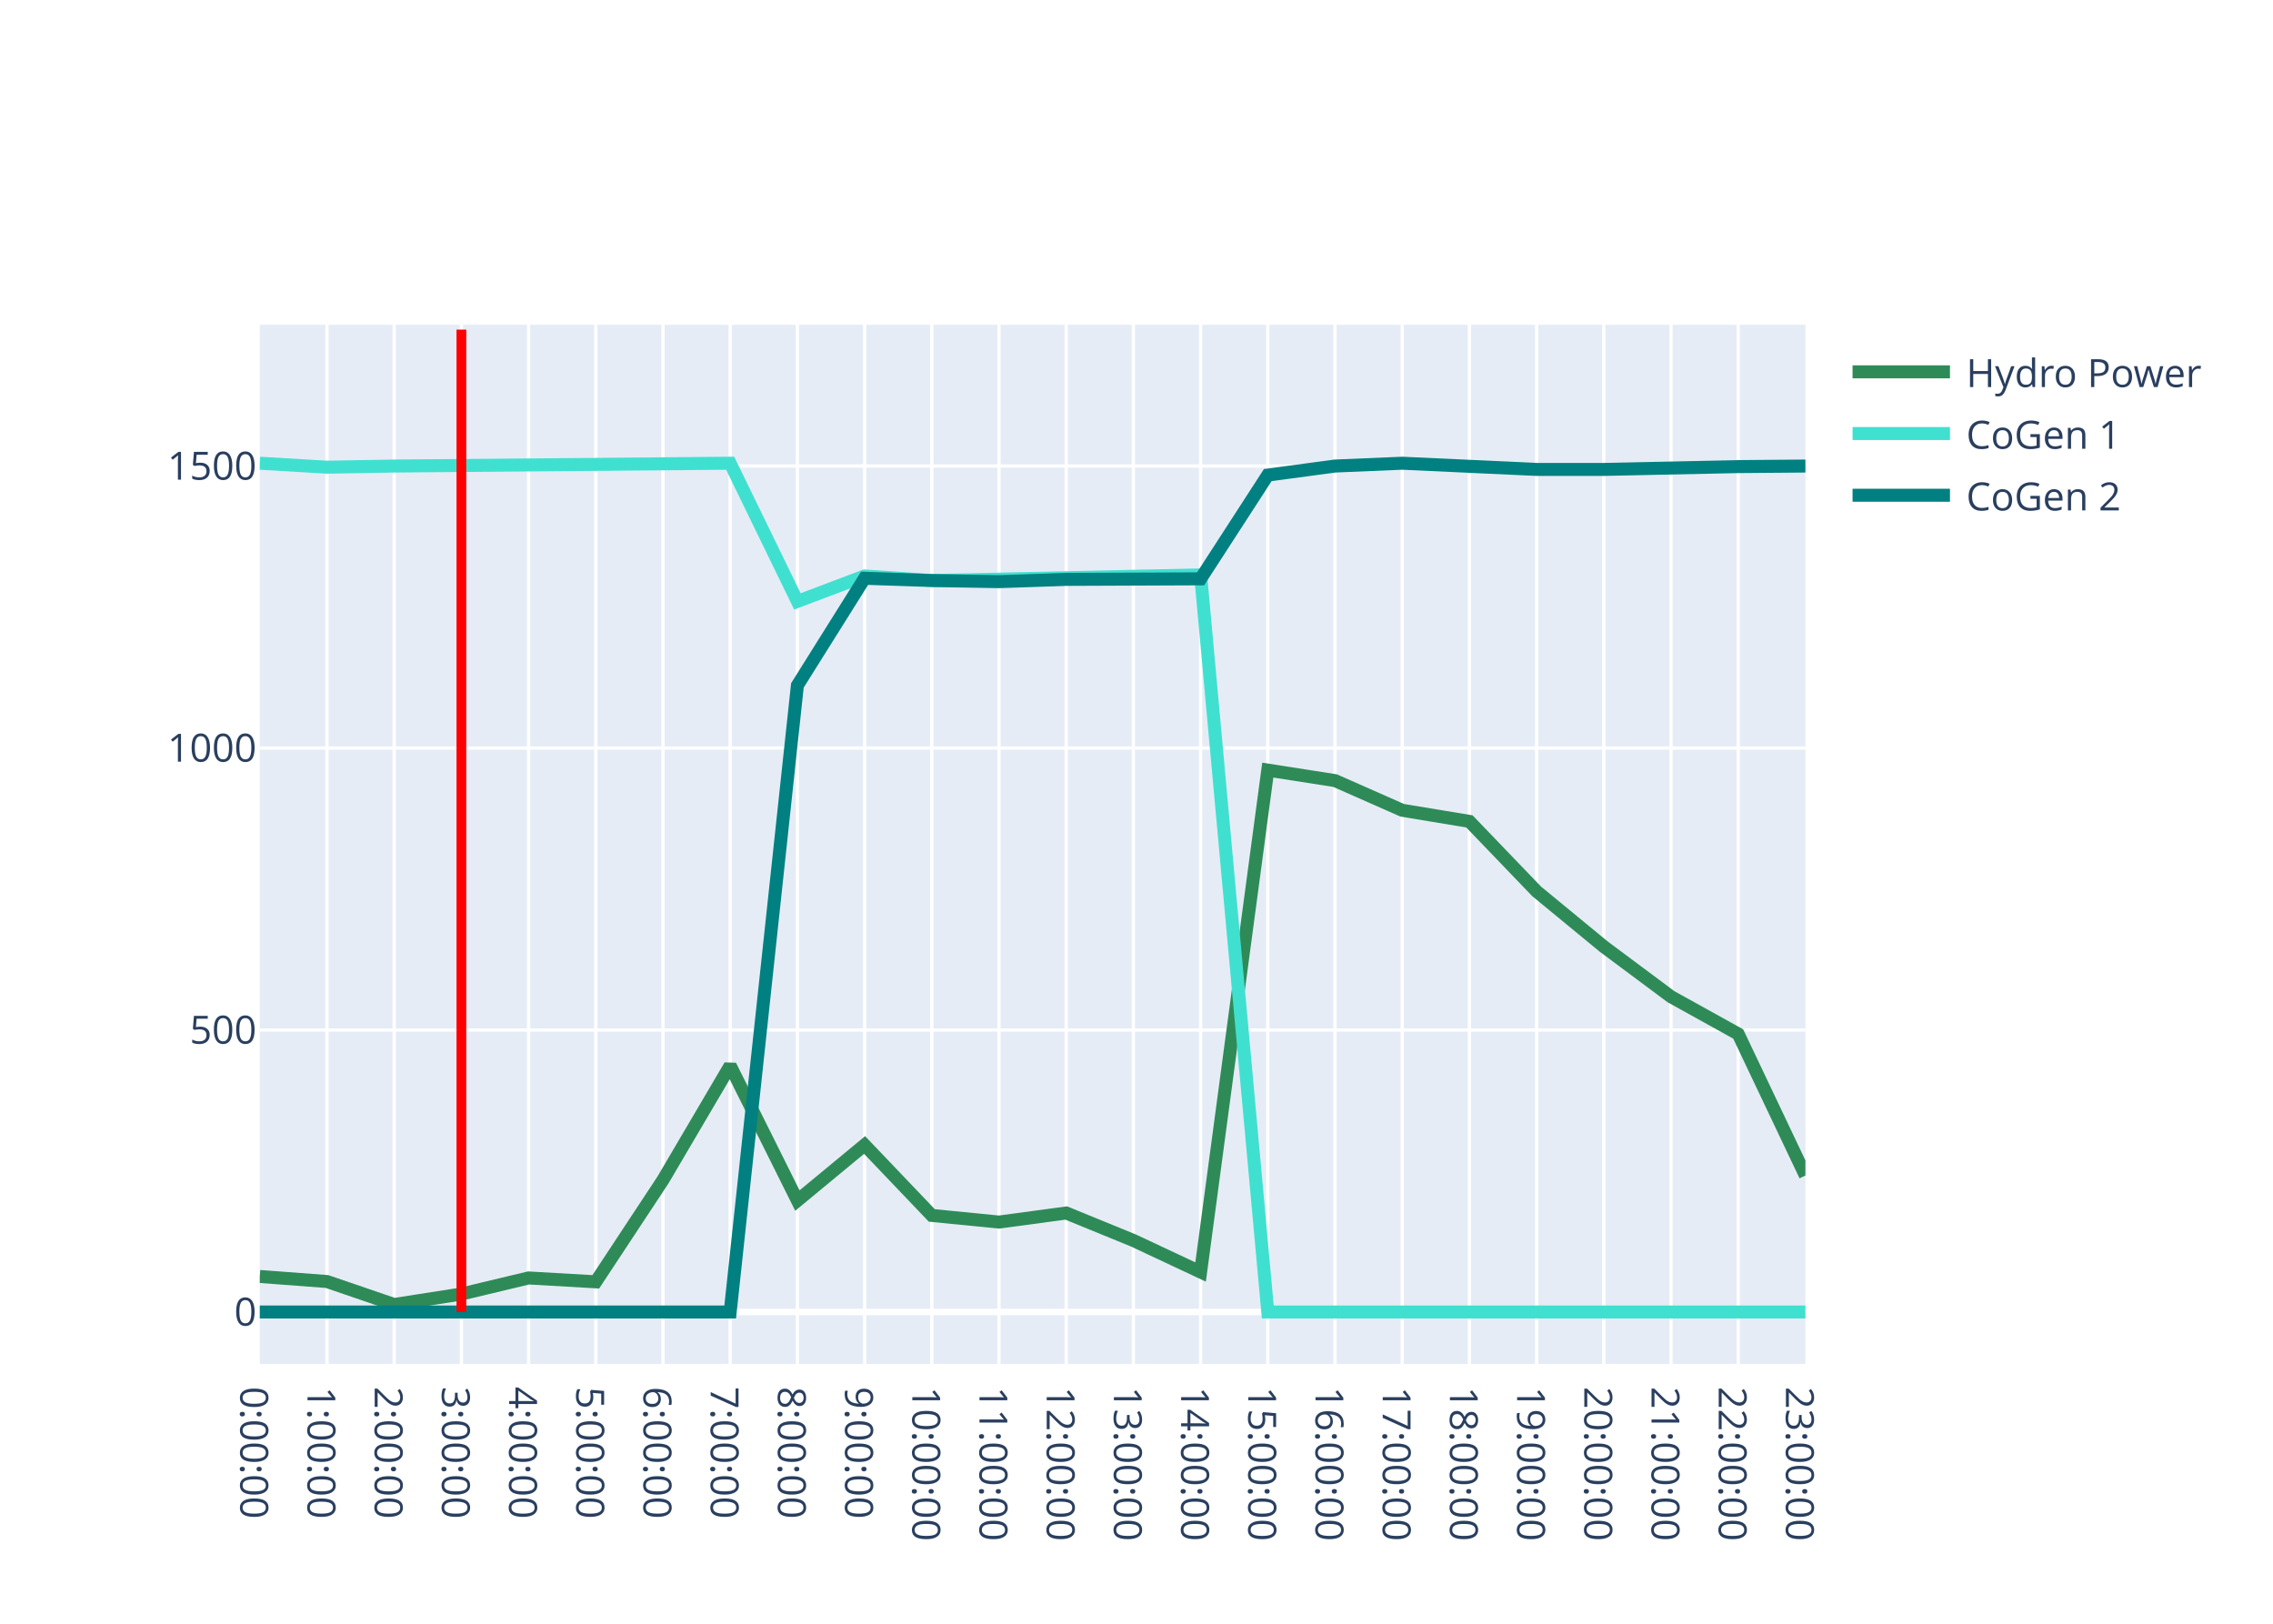
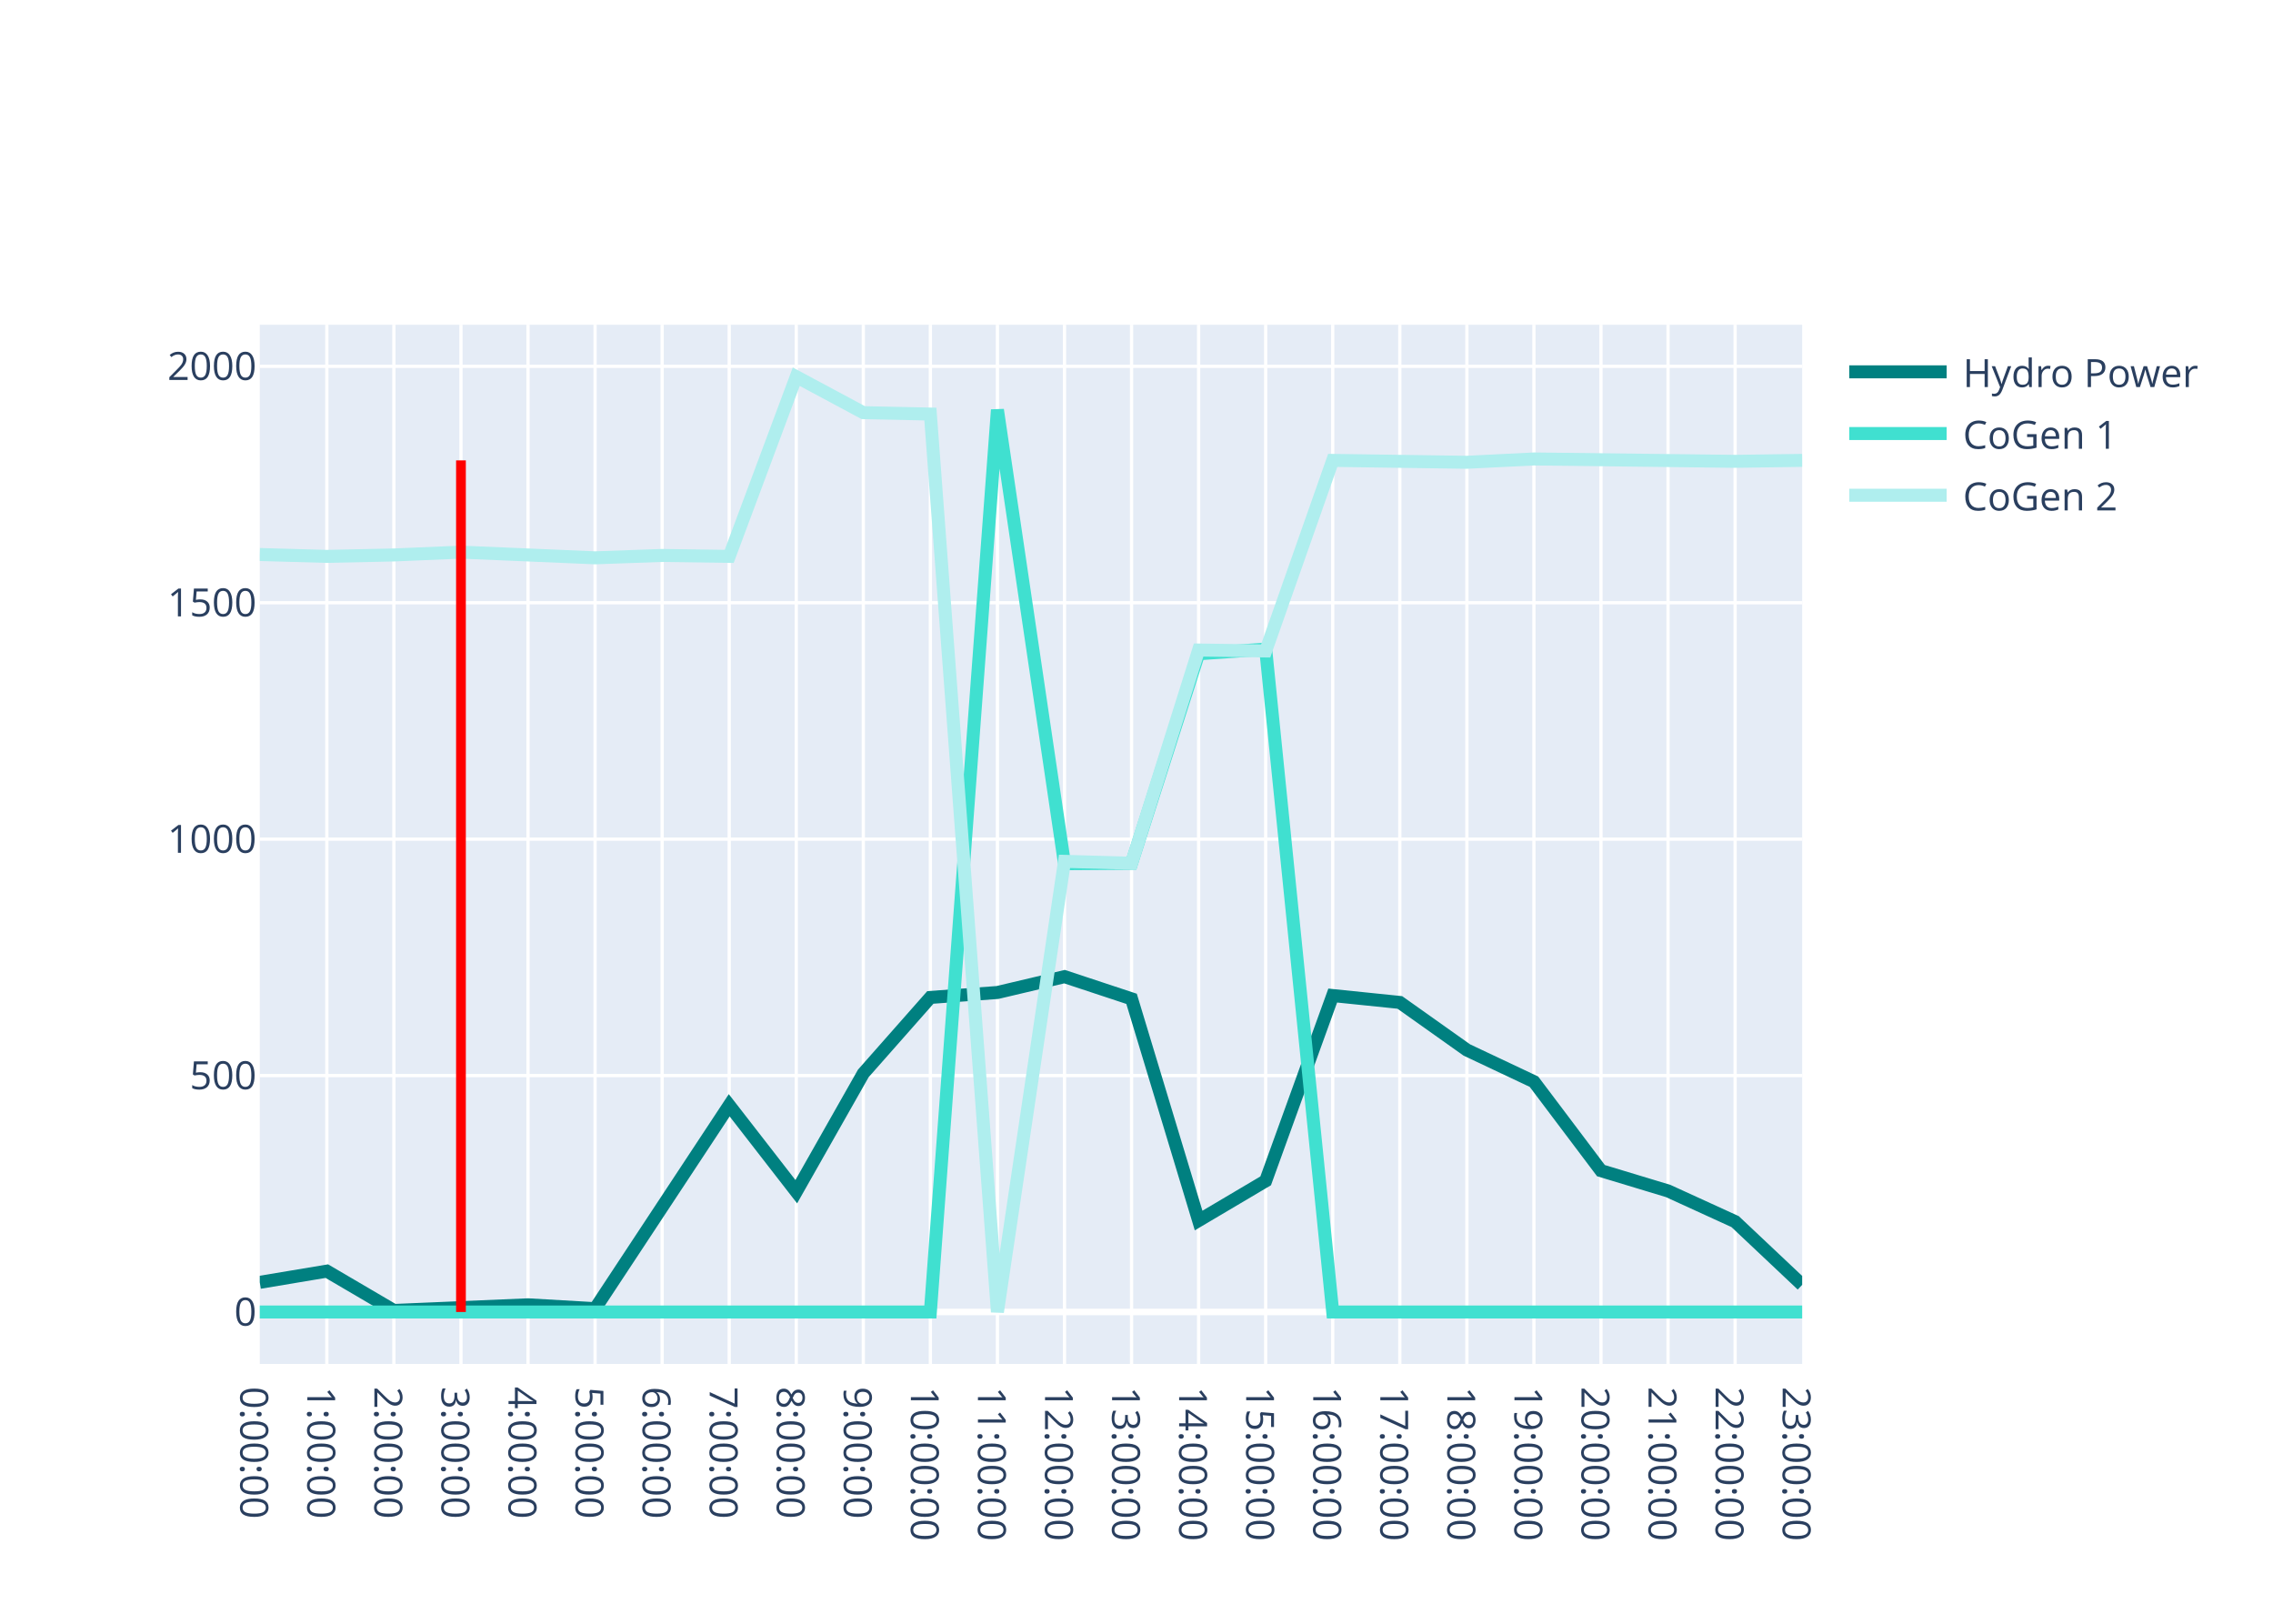
<svg xmlns="http://www.w3.org/2000/svg" class="main-svg" width="700" height="500" viewBox="0 0 700 500">
  <rect x="0" y="0" width="700" height="500" style="fill: rgb(255, 255, 255); fill-opacity: 1;" />
-   <defs id="defs-eeb902">
+   <defs id="defs-ec3f92">
    <g class="clips">
-       <clipPath id="clipeeb902xyplot" class="plotclip">
-         <rect width="476" height="320" />
-       </clipPath>
-       <clipPath class="axesclip" id="clipeeb902x">
-         <rect x="80" y="0" width="476" height="500" />
-       </clipPath>
-       <clipPath class="axesclip" id="clipeeb902y">
+       <clipPath id="clipec3f92xyplot" class="plotclip">
+         <rect width="475" height="320" />
+       </clipPath>
+       <clipPath class="axesclip" id="clipec3f92x">
+         <rect x="80" y="0" width="475" height="500" />
+       </clipPath>
+       <clipPath class="axesclip" id="clipec3f92y">
        <rect x="0" y="100" width="700" height="320" />
      </clipPath>
-       <clipPath class="axesclip" id="clipeeb902xy">
-         <rect x="80" y="100" width="476" height="320" />
+       <clipPath class="axesclip" id="clipec3f92xy">
+         <rect x="80" y="100" width="475" height="320" />
      </clipPath>
    </g>
    <g class="gradients" />
  </defs>
  <g class="bglayer">
-     <rect class="bg" x="80" y="100" width="476" height="320" style="fill: rgb(229, 236, 246); fill-opacity: 1; stroke-width: 0;" />
+     <rect class="bg" x="80" y="100" width="475" height="320" style="fill: rgb(229, 236, 246); fill-opacity: 1; stroke-width: 0;" />
  </g>
  <g class="layer-below">
    <g class="imagelayer" />
    <g class="shapelayer" />
  </g>
  <g class="cartesianlayer">
    <g class="subplot xy">
      <g class="layer-subplot">
        <g class="shapelayer" />
        <g class="imagelayer" />
      </g>
      <g class="gridlayer">
        <g class="x">
-           <path class="xgrid crisp" transform="translate(100.7,0)" d="M0,100v320" style="stroke: rgb(255, 255, 255); stroke-opacity: 1; stroke-width: 1px;" />
-           <path class="xgrid crisp" transform="translate(121.39,0)" d="M0,100v320" style="stroke: rgb(255, 255, 255); stroke-opacity: 1; stroke-width: 1px;" />
-           <path class="xgrid crisp" transform="translate(142.09,0)" d="M0,100v320" style="stroke: rgb(255, 255, 255); stroke-opacity: 1; stroke-width: 1px;" />
-           <path class="xgrid crisp" transform="translate(162.78,0)" d="M0,100v320" style="stroke: rgb(255, 255, 255); stroke-opacity: 1; stroke-width: 1px;" />
-           <path class="xgrid crisp" transform="translate(183.48,0)" d="M0,100v320" style="stroke: rgb(255, 255, 255); stroke-opacity: 1; stroke-width: 1px;" />
-           <path class="xgrid crisp" transform="translate(204.17,0)" d="M0,100v320" style="stroke: rgb(255, 255, 255); stroke-opacity: 1; stroke-width: 1px;" />
-           <path class="xgrid crisp" transform="translate(224.87,0)" d="M0,100v320" style="stroke: rgb(255, 255, 255); stroke-opacity: 1; stroke-width: 1px;" />
-           <path class="xgrid crisp" transform="translate(245.57,0)" d="M0,100v320" style="stroke: rgb(255, 255, 255); stroke-opacity: 1; stroke-width: 1px;" />
-           <path class="xgrid crisp" transform="translate(266.26,0)" d="M0,100v320" style="stroke: rgb(255, 255, 255); stroke-opacity: 1; stroke-width: 1px;" />
-           <path class="xgrid crisp" transform="translate(286.96,0)" d="M0,100v320" style="stroke: rgb(255, 255, 255); stroke-opacity: 1; stroke-width: 1px;" />
-           <path class="xgrid crisp" transform="translate(307.65,0)" d="M0,100v320" style="stroke: rgb(255, 255, 255); stroke-opacity: 1; stroke-width: 1px;" />
-           <path class="xgrid crisp" transform="translate(328.35,0)" d="M0,100v320" style="stroke: rgb(255, 255, 255); stroke-opacity: 1; stroke-width: 1px;" />
-           <path class="xgrid crisp" transform="translate(349.04,0)" d="M0,100v320" style="stroke: rgb(255, 255, 255); stroke-opacity: 1; stroke-width: 1px;" />
-           <path class="xgrid crisp" transform="translate(369.74,0)" d="M0,100v320" style="stroke: rgb(255, 255, 255); stroke-opacity: 1; stroke-width: 1px;" />
-           <path class="xgrid crisp" transform="translate(390.43,0)" d="M0,100v320" style="stroke: rgb(255, 255, 255); stroke-opacity: 1; stroke-width: 1px;" />
-           <path class="xgrid crisp" transform="translate(411.13,0)" d="M0,100v320" style="stroke: rgb(255, 255, 255); stroke-opacity: 1; stroke-width: 1px;" />
-           <path class="xgrid crisp" transform="translate(431.83,0)" d="M0,100v320" style="stroke: rgb(255, 255, 255); stroke-opacity: 1; stroke-width: 1px;" />
-           <path class="xgrid crisp" transform="translate(452.52,0)" d="M0,100v320" style="stroke: rgb(255, 255, 255); stroke-opacity: 1; stroke-width: 1px;" />
-           <path class="xgrid crisp" transform="translate(473.22,0)" d="M0,100v320" style="stroke: rgb(255, 255, 255); stroke-opacity: 1; stroke-width: 1px;" />
-           <path class="xgrid crisp" transform="translate(493.91,0)" d="M0,100v320" style="stroke: rgb(255, 255, 255); stroke-opacity: 1; stroke-width: 1px;" />
-           <path class="xgrid crisp" transform="translate(514.61,0)" d="M0,100v320" style="stroke: rgb(255, 255, 255); stroke-opacity: 1; stroke-width: 1px;" />
-           <path class="xgrid crisp" transform="translate(535.3,0)" d="M0,100v320" style="stroke: rgb(255, 255, 255); stroke-opacity: 1; stroke-width: 1px;" />
+           <path class="xgrid crisp" transform="translate(100.65,0)" d="M0,100v320" style="stroke: rgb(255, 255, 255); stroke-opacity: 1; stroke-width: 1px;" />
+           <path class="xgrid crisp" transform="translate(121.3,0)" d="M0,100v320" style="stroke: rgb(255, 255, 255); stroke-opacity: 1; stroke-width: 1px;" />
+           <path class="xgrid crisp" transform="translate(141.96,0)" d="M0,100v320" style="stroke: rgb(255, 255, 255); stroke-opacity: 1; stroke-width: 1px;" />
+           <path class="xgrid crisp" transform="translate(162.61,0)" d="M0,100v320" style="stroke: rgb(255, 255, 255); stroke-opacity: 1; stroke-width: 1px;" />
+           <path class="xgrid crisp" transform="translate(183.26,0)" d="M0,100v320" style="stroke: rgb(255, 255, 255); stroke-opacity: 1; stroke-width: 1px;" />
+           <path class="xgrid crisp" transform="translate(203.91,0)" d="M0,100v320" style="stroke: rgb(255, 255, 255); stroke-opacity: 1; stroke-width: 1px;" />
+           <path class="xgrid crisp" transform="translate(224.57,0)" d="M0,100v320" style="stroke: rgb(255, 255, 255); stroke-opacity: 1; stroke-width: 1px;" />
+           <path class="xgrid crisp" transform="translate(245.22,0)" d="M0,100v320" style="stroke: rgb(255, 255, 255); stroke-opacity: 1; stroke-width: 1px;" />
+           <path class="xgrid crisp" transform="translate(265.87,0)" d="M0,100v320" style="stroke: rgb(255, 255, 255); stroke-opacity: 1; stroke-width: 1px;" />
+           <path class="xgrid crisp" transform="translate(286.52,0)" d="M0,100v320" style="stroke: rgb(255, 255, 255); stroke-opacity: 1; stroke-width: 1px;" />
+           <path class="xgrid crisp" transform="translate(307.17,0)" d="M0,100v320" style="stroke: rgb(255, 255, 255); stroke-opacity: 1; stroke-width: 1px;" />
+           <path class="xgrid crisp" transform="translate(327.83,0)" d="M0,100v320" style="stroke: rgb(255, 255, 255); stroke-opacity: 1; stroke-width: 1px;" />
+           <path class="xgrid crisp" transform="translate(348.48,0)" d="M0,100v320" style="stroke: rgb(255, 255, 255); stroke-opacity: 1; stroke-width: 1px;" />
+           <path class="xgrid crisp" transform="translate(369.13,0)" d="M0,100v320" style="stroke: rgb(255, 255, 255); stroke-opacity: 1; stroke-width: 1px;" />
+           <path class="xgrid crisp" transform="translate(389.78,0)" d="M0,100v320" style="stroke: rgb(255, 255, 255); stroke-opacity: 1; stroke-width: 1px;" />
+           <path class="xgrid crisp" transform="translate(410.43,0)" d="M0,100v320" style="stroke: rgb(255, 255, 255); stroke-opacity: 1; stroke-width: 1px;" />
+           <path class="xgrid crisp" transform="translate(431.09,0)" d="M0,100v320" style="stroke: rgb(255, 255, 255); stroke-opacity: 1; stroke-width: 1px;" />
+           <path class="xgrid crisp" transform="translate(451.74,0)" d="M0,100v320" style="stroke: rgb(255, 255, 255); stroke-opacity: 1; stroke-width: 1px;" />
+           <path class="xgrid crisp" transform="translate(472.39,0)" d="M0,100v320" style="stroke: rgb(255, 255, 255); stroke-opacity: 1; stroke-width: 1px;" />
+           <path class="xgrid crisp" transform="translate(493.04,0)" d="M0,100v320" style="stroke: rgb(255, 255, 255); stroke-opacity: 1; stroke-width: 1px;" />
+           <path class="xgrid crisp" transform="translate(513.7,0)" d="M0,100v320" style="stroke: rgb(255, 255, 255); stroke-opacity: 1; stroke-width: 1px;" />
+           <path class="xgrid crisp" transform="translate(534.35,0)" d="M0,100v320" style="stroke: rgb(255, 255, 255); stroke-opacity: 1; stroke-width: 1px;" />
        </g>
        <g class="y">
-           <path class="ygrid crisp" transform="translate(0,317.17)" d="M80,0h476" style="stroke: rgb(255, 255, 255); stroke-opacity: 1; stroke-width: 1px;" />
-           <path class="ygrid crisp" transform="translate(0,230.34)" d="M80,0h476" style="stroke: rgb(255, 255, 255); stroke-opacity: 1; stroke-width: 1px;" />
-           <path class="ygrid crisp" transform="translate(0,143.51)" d="M80,0h476" style="stroke: rgb(255, 255, 255); stroke-opacity: 1; stroke-width: 1px;" />
+           <path class="ygrid crisp" transform="translate(0,331.2)" d="M80,0h475" style="stroke: rgb(255, 255, 255); stroke-opacity: 1; stroke-width: 1px;" />
+           <path class="ygrid crisp" transform="translate(0,258.4)" d="M80,0h475" style="stroke: rgb(255, 255, 255); stroke-opacity: 1; stroke-width: 1px;" />
+           <path class="ygrid crisp" transform="translate(0,185.6)" d="M80,0h475" style="stroke: rgb(255, 255, 255); stroke-opacity: 1; stroke-width: 1px;" />
+           <path class="ygrid crisp" transform="translate(0,112.8)" d="M80,0h475" style="stroke: rgb(255, 255, 255); stroke-opacity: 1; stroke-width: 1px;" />
        </g>
      </g>
      <g class="zerolinelayer">
-         <path class="yzl zl crisp" transform="translate(0,404)" d="M80,0h476" style="stroke: rgb(255, 255, 255); stroke-opacity: 1; stroke-width: 2px;" />
+         <path class="yzl zl crisp" transform="translate(0,404)" d="M80,0h475" style="stroke: rgb(255, 255, 255); stroke-opacity: 1; stroke-width: 2px;" />
      </g>
      <path class="xlines-below" />
      <path class="ylines-below" />
      <g class="overlines-below" />
      <g class="xaxislayer-below" />
      <g class="yaxislayer-below" />
      <g class="overaxes-below" />
-       <g class="plot" transform="translate(80, 100)" clip-path="url('#clipeeb902xyplot')">
+       <g class="plot" transform="translate(80, 100)" clip-path="url('#clipec3f92xyplot')">
        <g class="scatterlayer mlayer">
-           <g class="trace scatter trace94721d" style="stroke-miterlimit: 2; opacity: 1;">
+           <g class="trace scatter traceebfc0e" style="stroke-miterlimit: 2; opacity: 1;">
            <g class="fills" />
            <g class="errorbars" />
            <g class="lines">
-               <path class="js-line" d="M0,293.06L20.7,294.62L41.39,301.7L62.09,298.47L82.78,293.52L103.48,294.71L124.17,263.35L144.87,228.15L165.57,269.69L186.26,252.58L206.96,274.27L227.65,276.31L248.35,273.52L269.04,281.98L289.74,291.69L310.43,137.14L331.13,140.37L351.83,149.51L372.52,152.93L393.22,174.47L413.91,191.5L434.61,206.92L455.3,218.39L476,261.99" style="vector-effect: non-scaling-stroke; fill: none; stroke: rgb(46, 139, 87); stroke-opacity: 1; stroke-width: 4px; opacity: 1;" />
+               <path class="js-line" d="M0,294.87L20.65,291.42L41.3,303.53L82.61,301.79L103.26,302.98L144.57,240.35L165.22,266.96L185.87,230.53L206.52,207.14L227.17,205.62L247.83,200.74L268.48,207.57L289.13,275.84L309.78,263.62L330.43,206.56L351.09,208.68L371.74,223.33L392.39,233.08L413.04,260.48L433.7,266.73L454.35,276.17L475,295.64" style="vector-effect: non-scaling-stroke; fill: none; stroke: rgb(0, 128, 128); stroke-opacity: 1; stroke-width: 4px; opacity: 1;" />
            </g>
            <g class="points" />
            <g class="text" />
          </g>
-           <g class="trace scatter tracec8be69" style="stroke-miterlimit: 2; opacity: 1;">
+           <g class="trace scatter trace280ca9" style="stroke-miterlimit: 2; opacity: 1;">
            <g class="fills" />
            <g class="errorbars" />
            <g class="lines">
-               <path class="js-line" d="M0,42.64L20.7,43.86L41.39,43.51L144.87,42.64L165.57,85.19L186.26,77.37L206.96,78.76L289.74,77.03L310.43,304L476,304" style="vector-effect: non-scaling-stroke; fill: none; stroke: rgb(64, 224, 208); stroke-opacity: 1; stroke-width: 4px; opacity: 1;" />
+               <path class="js-line" d="M0,304L206.52,304L227.17,26.19L247.83,165.97L268.48,165.82L289.13,101.32L309.78,99.87L330.43,304L351.09,304L475,304" style="vector-effect: non-scaling-stroke; fill: none; stroke: rgb(64, 224, 208); stroke-opacity: 1; stroke-width: 4px; opacity: 1;" />
            </g>
            <g class="points" />
            <g class="text" />
          </g>
-           <g class="trace scatter trace13b667" style="stroke-miterlimit: 2; opacity: 1;">
+           <g class="trace scatter tracef8e5ee" style="stroke-miterlimit: 2; opacity: 1;">
            <g class="fills" />
            <g class="errorbars" />
            <g class="lines">
-               <path class="js-line" d="M0,304L144.87,304L165.57,111.06L186.26,78.07L206.96,78.76L227.65,79.11L248.35,78.41L289.74,78.24L310.43,46.29L331.13,43.51L351.83,42.64L393.22,44.55L413.91,44.55L455.3,43.68L476,43.51" style="vector-effect: non-scaling-stroke; fill: none; stroke: rgb(0, 128, 128); stroke-opacity: 1; stroke-width: 4px; opacity: 1;" />
+               <path class="js-line" d="M0,70.75L20.65,71.33L41.3,70.89L61.96,70.02L82.61,70.89L103.26,71.77L123.91,71.04L144.57,71.33L165.22,16L185.87,27.07L206.52,27.5L227.17,304L247.83,165.24L268.48,165.82L289.13,100.16L309.78,100.45L330.43,41.77L371.74,42.35L392.39,41.33L454.35,42.06L475,41.77" style="vector-effect: non-scaling-stroke; fill: none; stroke: rgb(175, 238, 238); stroke-opacity: 1; stroke-width: 4px; opacity: 1;" />
            </g>
            <g class="points" />
            <g class="text" />
          </g>
        </g>
      </g>
      <g class="overplot" />
      <path class="xlines-above crisp" d="M0,0" style="fill: none;" />
      <path class="ylines-above crisp" d="M0,0" style="fill: none;" />
      <g class="overlines-above" />
      <g class="xaxislayer-above">
        <g class="xtick">
          <text text-anchor="start" x="0" y="433" transform="translate(80,0) rotate(90,0,427)" style="font-family: 'Open Sans', verdana, arial, sans-serif; font-size: 12px; fill: rgb(42, 63, 95); fill-opacity: 1; white-space: pre;">0:00:00</text>
        </g>
        <g class="xtick">
-           <text text-anchor="start" x="0" y="433" transform="translate(100.7,0) rotate(90,0,427)" style="font-family: 'Open Sans', verdana, arial, sans-serif; font-size: 12px; fill: rgb(42, 63, 95); fill-opacity: 1; white-space: pre;">1:00:00</text>
-         </g>
-         <g class="xtick">
-           <text text-anchor="start" x="0" y="433" transform="translate(121.39,0) rotate(90,0,427)" style="font-family: 'Open Sans', verdana, arial, sans-serif; font-size: 12px; fill: rgb(42, 63, 95); fill-opacity: 1; white-space: pre;">2:00:00</text>
-         </g>
-         <g class="xtick">
-           <text text-anchor="start" x="0" y="433" transform="translate(142.09,0) rotate(90,0,427)" style="font-family: 'Open Sans', verdana, arial, sans-serif; font-size: 12px; fill: rgb(42, 63, 95); fill-opacity: 1; white-space: pre;">3:00:00</text>
-         </g>
-         <g class="xtick">
-           <text text-anchor="start" x="0" y="433" transform="translate(162.78,0) rotate(90,0,427)" style="font-family: 'Open Sans', verdana, arial, sans-serif; font-size: 12px; fill: rgb(42, 63, 95); fill-opacity: 1; white-space: pre;">4:00:00</text>
-         </g>
-         <g class="xtick">
-           <text text-anchor="start" x="0" y="433" transform="translate(183.48,0) rotate(90,0,427)" style="font-family: 'Open Sans', verdana, arial, sans-serif; font-size: 12px; fill: rgb(42, 63, 95); fill-opacity: 1; white-space: pre;">5:00:00</text>
-         </g>
-         <g class="xtick">
-           <text text-anchor="start" x="0" y="433" transform="translate(204.17,0) rotate(90,0,427)" style="font-family: 'Open Sans', verdana, arial, sans-serif; font-size: 12px; fill: rgb(42, 63, 95); fill-opacity: 1; white-space: pre;">6:00:00</text>
-         </g>
-         <g class="xtick">
-           <text text-anchor="start" x="0" y="433" transform="translate(224.87,0) rotate(90,0,427)" style="font-family: 'Open Sans', verdana, arial, sans-serif; font-size: 12px; fill: rgb(42, 63, 95); fill-opacity: 1; white-space: pre;">7:00:00</text>
-         </g>
-         <g class="xtick">
-           <text text-anchor="start" x="0" y="433" transform="translate(245.57,0) rotate(90,0,427)" style="font-family: 'Open Sans', verdana, arial, sans-serif; font-size: 12px; fill: rgb(42, 63, 95); fill-opacity: 1; white-space: pre;">8:00:00</text>
-         </g>
-         <g class="xtick">
-           <text text-anchor="start" x="0" y="433" transform="translate(266.26,0) rotate(90,0,427)" style="font-family: 'Open Sans', verdana, arial, sans-serif; font-size: 12px; fill: rgb(42, 63, 95); fill-opacity: 1; white-space: pre;">9:00:00</text>
-         </g>
-         <g class="xtick">
-           <text text-anchor="start" x="0" y="433" transform="translate(286.96,0) rotate(90,0,427)" style="font-family: 'Open Sans', verdana, arial, sans-serif; font-size: 12px; fill: rgb(42, 63, 95); fill-opacity: 1; white-space: pre;">10:00:00</text>
-         </g>
-         <g class="xtick">
-           <text text-anchor="start" x="0" y="433" transform="translate(307.65,0) rotate(90,0,427)" style="font-family: 'Open Sans', verdana, arial, sans-serif; font-size: 12px; fill: rgb(42, 63, 95); fill-opacity: 1; white-space: pre;">11:00:00</text>
-         </g>
-         <g class="xtick">
-           <text text-anchor="start" x="0" y="433" transform="translate(328.35,0) rotate(90,0,427)" style="font-family: 'Open Sans', verdana, arial, sans-serif; font-size: 12px; fill: rgb(42, 63, 95); fill-opacity: 1; white-space: pre;">12:00:00</text>
-         </g>
-         <g class="xtick">
-           <text text-anchor="start" x="0" y="433" transform="translate(349.04,0) rotate(90,0,427)" style="font-family: 'Open Sans', verdana, arial, sans-serif; font-size: 12px; fill: rgb(42, 63, 95); fill-opacity: 1; white-space: pre;">13:00:00</text>
-         </g>
-         <g class="xtick">
-           <text text-anchor="start" x="0" y="433" transform="translate(369.74,0) rotate(90,0,427)" style="font-family: 'Open Sans', verdana, arial, sans-serif; font-size: 12px; fill: rgb(42, 63, 95); fill-opacity: 1; white-space: pre;">14:00:00</text>
-         </g>
-         <g class="xtick">
-           <text text-anchor="start" x="0" y="433" transform="translate(390.43,0) rotate(90,0,427)" style="font-family: 'Open Sans', verdana, arial, sans-serif; font-size: 12px; fill: rgb(42, 63, 95); fill-opacity: 1; white-space: pre;">15:00:00</text>
-         </g>
-         <g class="xtick">
-           <text text-anchor="start" x="0" y="433" transform="translate(411.13,0) rotate(90,0,427)" style="font-family: 'Open Sans', verdana, arial, sans-serif; font-size: 12px; fill: rgb(42, 63, 95); fill-opacity: 1; white-space: pre;">16:00:00</text>
-         </g>
-         <g class="xtick">
-           <text text-anchor="start" x="0" y="433" transform="translate(431.83,0) rotate(90,0,427)" style="font-family: 'Open Sans', verdana, arial, sans-serif; font-size: 12px; fill: rgb(42, 63, 95); fill-opacity: 1; white-space: pre;">17:00:00</text>
-         </g>
-         <g class="xtick">
-           <text text-anchor="start" x="0" y="433" transform="translate(452.52,0) rotate(90,0,427)" style="font-family: 'Open Sans', verdana, arial, sans-serif; font-size: 12px; fill: rgb(42, 63, 95); fill-opacity: 1; white-space: pre;">18:00:00</text>
-         </g>
-         <g class="xtick">
-           <text text-anchor="start" x="0" y="433" transform="translate(473.22,0) rotate(90,0,427)" style="font-family: 'Open Sans', verdana, arial, sans-serif; font-size: 12px; fill: rgb(42, 63, 95); fill-opacity: 1; white-space: pre;">19:00:00</text>
-         </g>
-         <g class="xtick">
-           <text text-anchor="start" x="0" y="433" transform="translate(493.91,0) rotate(90,0,427)" style="font-family: 'Open Sans', verdana, arial, sans-serif; font-size: 12px; fill: rgb(42, 63, 95); fill-opacity: 1; white-space: pre;">20:00:00</text>
-         </g>
-         <g class="xtick">
-           <text text-anchor="start" x="0" y="433" transform="translate(514.61,0) rotate(90,0,427)" style="font-family: 'Open Sans', verdana, arial, sans-serif; font-size: 12px; fill: rgb(42, 63, 95); fill-opacity: 1; white-space: pre;">21:00:00</text>
-         </g>
-         <g class="xtick">
-           <text text-anchor="start" x="0" y="433" transform="translate(535.3,0) rotate(90,0,427)" style="font-family: 'Open Sans', verdana, arial, sans-serif; font-size: 12px; fill: rgb(42, 63, 95); fill-opacity: 1; white-space: pre;">22:00:00</text>
-         </g>
-         <g class="xtick">
-           <text text-anchor="start" x="0" y="433" transform="translate(556,0) rotate(90,0,427)" style="font-family: 'Open Sans', verdana, arial, sans-serif; font-size: 12px; fill: rgb(42, 63, 95); fill-opacity: 1; white-space: pre;">23:00:00</text>
+           <text text-anchor="start" x="0" y="433" transform="translate(100.65,0) rotate(90,0,427)" style="font-family: 'Open Sans', verdana, arial, sans-serif; font-size: 12px; fill: rgb(42, 63, 95); fill-opacity: 1; white-space: pre;">1:00:00</text>
+         </g>
+         <g class="xtick">
+           <text text-anchor="start" x="0" y="433" transform="translate(121.3,0) rotate(90,0,427)" style="font-family: 'Open Sans', verdana, arial, sans-serif; font-size: 12px; fill: rgb(42, 63, 95); fill-opacity: 1; white-space: pre;">2:00:00</text>
+         </g>
+         <g class="xtick">
+           <text text-anchor="start" x="0" y="433" transform="translate(141.96,0) rotate(90,0,427)" style="font-family: 'Open Sans', verdana, arial, sans-serif; font-size: 12px; fill: rgb(42, 63, 95); fill-opacity: 1; white-space: pre;">3:00:00</text>
+         </g>
+         <g class="xtick">
+           <text text-anchor="start" x="0" y="433" transform="translate(162.61,0) rotate(90,0,427)" style="font-family: 'Open Sans', verdana, arial, sans-serif; font-size: 12px; fill: rgb(42, 63, 95); fill-opacity: 1; white-space: pre;">4:00:00</text>
+         </g>
+         <g class="xtick">
+           <text text-anchor="start" x="0" y="433" transform="translate(183.26,0) rotate(90,0,427)" style="font-family: 'Open Sans', verdana, arial, sans-serif; font-size: 12px; fill: rgb(42, 63, 95); fill-opacity: 1; white-space: pre;">5:00:00</text>
+         </g>
+         <g class="xtick">
+           <text text-anchor="start" x="0" y="433" transform="translate(203.91,0) rotate(90,0,427)" style="font-family: 'Open Sans', verdana, arial, sans-serif; font-size: 12px; fill: rgb(42, 63, 95); fill-opacity: 1; white-space: pre;">6:00:00</text>
+         </g>
+         <g class="xtick">
+           <text text-anchor="start" x="0" y="433" transform="translate(224.57,0) rotate(90,0,427)" style="font-family: 'Open Sans', verdana, arial, sans-serif; font-size: 12px; fill: rgb(42, 63, 95); fill-opacity: 1; white-space: pre;">7:00:00</text>
+         </g>
+         <g class="xtick">
+           <text text-anchor="start" x="0" y="433" transform="translate(245.22,0) rotate(90,0,427)" style="font-family: 'Open Sans', verdana, arial, sans-serif; font-size: 12px; fill: rgb(42, 63, 95); fill-opacity: 1; white-space: pre;">8:00:00</text>
+         </g>
+         <g class="xtick">
+           <text text-anchor="start" x="0" y="433" transform="translate(265.87,0) rotate(90,0,427)" style="font-family: 'Open Sans', verdana, arial, sans-serif; font-size: 12px; fill: rgb(42, 63, 95); fill-opacity: 1; white-space: pre;">9:00:00</text>
+         </g>
+         <g class="xtick">
+           <text text-anchor="start" x="0" y="433" transform="translate(286.52,0) rotate(90,0,427)" style="font-family: 'Open Sans', verdana, arial, sans-serif; font-size: 12px; fill: rgb(42, 63, 95); fill-opacity: 1; white-space: pre;">10:00:00</text>
+         </g>
+         <g class="xtick">
+           <text text-anchor="start" x="0" y="433" transform="translate(307.17,0) rotate(90,0,427)" style="font-family: 'Open Sans', verdana, arial, sans-serif; font-size: 12px; fill: rgb(42, 63, 95); fill-opacity: 1; white-space: pre;">11:00:00</text>
+         </g>
+         <g class="xtick">
+           <text text-anchor="start" x="0" y="433" transform="translate(327.83,0) rotate(90,0,427)" style="font-family: 'Open Sans', verdana, arial, sans-serif; font-size: 12px; fill: rgb(42, 63, 95); fill-opacity: 1; white-space: pre;">12:00:00</text>
+         </g>
+         <g class="xtick">
+           <text text-anchor="start" x="0" y="433" transform="translate(348.48,0) rotate(90,0,427)" style="font-family: 'Open Sans', verdana, arial, sans-serif; font-size: 12px; fill: rgb(42, 63, 95); fill-opacity: 1; white-space: pre;">13:00:00</text>
+         </g>
+         <g class="xtick">
+           <text text-anchor="start" x="0" y="433" transform="translate(369.13,0) rotate(90,0,427)" style="font-family: 'Open Sans', verdana, arial, sans-serif; font-size: 12px; fill: rgb(42, 63, 95); fill-opacity: 1; white-space: pre;">14:00:00</text>
+         </g>
+         <g class="xtick">
+           <text text-anchor="start" x="0" y="433" transform="translate(389.78,0) rotate(90,0,427)" style="font-family: 'Open Sans', verdana, arial, sans-serif; font-size: 12px; fill: rgb(42, 63, 95); fill-opacity: 1; white-space: pre;">15:00:00</text>
+         </g>
+         <g class="xtick">
+           <text text-anchor="start" x="0" y="433" transform="translate(410.43,0) rotate(90,0,427)" style="font-family: 'Open Sans', verdana, arial, sans-serif; font-size: 12px; fill: rgb(42, 63, 95); fill-opacity: 1; white-space: pre;">16:00:00</text>
+         </g>
+         <g class="xtick">
+           <text text-anchor="start" x="0" y="433" transform="translate(431.09,0) rotate(90,0,427)" style="font-family: 'Open Sans', verdana, arial, sans-serif; font-size: 12px; fill: rgb(42, 63, 95); fill-opacity: 1; white-space: pre;">17:00:00</text>
+         </g>
+         <g class="xtick">
+           <text text-anchor="start" x="0" y="433" transform="translate(451.74,0) rotate(90,0,427)" style="font-family: 'Open Sans', verdana, arial, sans-serif; font-size: 12px; fill: rgb(42, 63, 95); fill-opacity: 1; white-space: pre;">18:00:00</text>
+         </g>
+         <g class="xtick">
+           <text text-anchor="start" x="0" y="433" transform="translate(472.39,0) rotate(90,0,427)" style="font-family: 'Open Sans', verdana, arial, sans-serif; font-size: 12px; fill: rgb(42, 63, 95); fill-opacity: 1; white-space: pre;">19:00:00</text>
+         </g>
+         <g class="xtick">
+           <text text-anchor="start" x="0" y="433" transform="translate(493.04,0) rotate(90,0,427)" style="font-family: 'Open Sans', verdana, arial, sans-serif; font-size: 12px; fill: rgb(42, 63, 95); fill-opacity: 1; white-space: pre;">20:00:00</text>
+         </g>
+         <g class="xtick">
+           <text text-anchor="start" x="0" y="433" transform="translate(513.7,0) rotate(90,0,427)" style="font-family: 'Open Sans', verdana, arial, sans-serif; font-size: 12px; fill: rgb(42, 63, 95); fill-opacity: 1; white-space: pre;">21:00:00</text>
+         </g>
+         <g class="xtick">
+           <text text-anchor="start" x="0" y="433" transform="translate(534.35,0) rotate(90,0,427)" style="font-family: 'Open Sans', verdana, arial, sans-serif; font-size: 12px; fill: rgb(42, 63, 95); fill-opacity: 1; white-space: pre;">22:00:00</text>
+         </g>
+         <g class="xtick">
+           <text text-anchor="start" x="0" y="433" transform="translate(555,0) rotate(90,0,427)" style="font-family: 'Open Sans', verdana, arial, sans-serif; font-size: 12px; fill: rgb(42, 63, 95); fill-opacity: 1; white-space: pre;">23:00:00</text>
        </g>
      </g>
      <g class="yaxislayer-above">
        <g class="ytick">
          <text text-anchor="end" x="79" y="4.2" transform="translate(0,404)" style="font-family: 'Open Sans', verdana, arial, sans-serif; font-size: 12px; fill: rgb(42, 63, 95); fill-opacity: 1; white-space: pre;">0</text>
        </g>
        <g class="ytick">
-           <text text-anchor="end" x="79" y="4.2" transform="translate(0,317.17)" style="font-family: 'Open Sans', verdana, arial, sans-serif; font-size: 12px; fill: rgb(42, 63, 95); fill-opacity: 1; white-space: pre;">500</text>
-         </g>
-         <g class="ytick">
-           <text text-anchor="end" x="79" y="4.2" transform="translate(0,230.34)" style="font-family: 'Open Sans', verdana, arial, sans-serif; font-size: 12px; fill: rgb(42, 63, 95); fill-opacity: 1; white-space: pre;">1000</text>
-         </g>
-         <g class="ytick">
-           <text text-anchor="end" x="79" y="4.2" transform="translate(0,143.51)" style="font-family: 'Open Sans', verdana, arial, sans-serif; font-size: 12px; fill: rgb(42, 63, 95); fill-opacity: 1; white-space: pre;">1500</text>
+           <text text-anchor="end" x="79" y="4.2" transform="translate(0,331.2)" style="font-family: 'Open Sans', verdana, arial, sans-serif; font-size: 12px; fill: rgb(42, 63, 95); fill-opacity: 1; white-space: pre;">500</text>
+         </g>
+         <g class="ytick">
+           <text text-anchor="end" x="79" y="4.2" transform="translate(0,258.4)" style="font-family: 'Open Sans', verdana, arial, sans-serif; font-size: 12px; fill: rgb(42, 63, 95); fill-opacity: 1; white-space: pre;">1000</text>
+         </g>
+         <g class="ytick">
+           <text text-anchor="end" x="79" y="4.2" transform="translate(0,185.6)" style="font-family: 'Open Sans', verdana, arial, sans-serif; font-size: 12px; fill: rgb(42, 63, 95); fill-opacity: 1; white-space: pre;">1500</text>
+         </g>
+         <g class="ytick">
+           <text text-anchor="end" x="79" y="4.2" transform="translate(0,112.8)" style="font-family: 'Open Sans', verdana, arial, sans-serif; font-size: 12px; fill: rgb(42, 63, 95); fill-opacity: 1; white-space: pre;">2000</text>
        </g>
      </g>
      <g class="overaxes-above" />
    </g>
  </g>
  <g class="polarlayer" />
  <g class="ternarylayer" />
  <g class="geolayer" />
  <g class="funnelarealayer" />
  <g class="pielayer" />
  <g class="treemaplayer" />
  <g class="sunburstlayer" />
  <g class="glimages" />
-   <defs id="topdefs-eeb902">
+   <defs id="topdefs-ec3f92">
    <g class="clips" />
-     <clipPath id="legendeeb902">
-       <rect width="122" height="67" x="0" y="0" />
+     <clipPath id="legendec3f92">
+       <rect width="123" height="67" x="0" y="0" />
    </clipPath>
  </defs>
  <g class="layer-above">
    <g class="imagelayer" />
    <g class="shapelayer">
-       <path data-index="0" fill-rule="evenodd" d="M142.09,404L142.09,101.5" clip-path="url('#clipeeb902xy')" style="opacity: 1; stroke: rgb(255, 0, 0); stroke-opacity: 1; fill: rgb(0, 0, 0); fill-opacity: 0; stroke-width: 3px;" />
+       <path data-index="0" fill-rule="evenodd" d="M141.96,404L141.96,141.77" clip-path="url('#clipec3f92xy')" style="opacity: 1; stroke: rgb(255, 0, 0); stroke-opacity: 1; fill: rgb(0, 0, 0); fill-opacity: 0; stroke-width: 3px;" />
    </g>
  </g>
  <g class="infolayer">
-     <g class="legend" pointer-events="all" transform="translate(565.52, 100)">
-       <rect class="bg" shape-rendering="crispEdges" width="122" height="67" x="0" y="0" style="stroke: rgb(68, 68, 68); stroke-opacity: 1; fill: rgb(255, 255, 255); fill-opacity: 1; stroke-width: 0px;" />
-       <g class="scrollbox" transform="translate(0, 0)" clip-path="url('#legendeeb902')">
+     <g class="legend" pointer-events="all" transform="translate(564.5, 100)">
+       <rect class="bg" shape-rendering="crispEdges" width="123" height="67" x="0" y="0" style="stroke: rgb(68, 68, 68); stroke-opacity: 1; fill: rgb(255, 255, 255); fill-opacity: 1; stroke-width: 0px;" />
+       <g class="scrollbox" transform="translate(0, 0)" clip-path="url('#legendec3f92')">
        <g class="groups">
          <g class="traces" transform="translate(0, 14.5)" style="opacity: 1;">
            <text class="legendtext user-select-none" text-anchor="start" x="40" y="4.68" style="font-family: 'Open Sans', verdana, arial, sans-serif; font-size: 12px; fill: rgb(42, 63, 95); fill-opacity: 1; white-space: pre;">Hydro Power</text>
            <g class="layers" style="opacity: 1;">
              <g class="legendfill" />
              <g class="legendlines">
-                 <path class="js-line" d="M5,0h30" style="fill: none; stroke: rgb(46, 139, 87); stroke-opacity: 1; stroke-width: 4px;" />
+                 <path class="js-line" d="M5,0h30" style="fill: none; stroke: rgb(0, 128, 128); stroke-opacity: 1; stroke-width: 4px;" />
              </g>
              <g class="legendsymbols">
                <g class="legendpoints" />
              </g>
            </g>
-             <rect class="legendtoggle" pointer-events="all" x="0" y="-9.5" width="116.688" height="19" style="cursor: pointer; fill: rgb(0, 0, 0); fill-opacity: 0;" />
+             <rect class="legendtoggle" pointer-events="all" x="0" y="-9.5" width="117.344" height="19" style="cursor: pointer; fill: rgb(0, 0, 0); fill-opacity: 0;" />
          </g>
          <g class="traces" transform="translate(0, 33.5)" style="opacity: 1;">
            <text class="legendtext user-select-none" text-anchor="start" x="40" y="4.68" style="font-family: 'Open Sans', verdana, arial, sans-serif; font-size: 12px; fill: rgb(42, 63, 95); fill-opacity: 1; white-space: pre;">CoGen 1</text>
            <g class="layers" style="opacity: 1;">
              <g class="legendfill" />
              <g class="legendlines">
                <path class="js-line" d="M5,0h30" style="fill: none; stroke: rgb(64, 224, 208); stroke-opacity: 1; stroke-width: 4px;" />
              </g>
              <g class="legendsymbols">
                <g class="legendpoints" />
              </g>
            </g>
-             <rect class="legendtoggle" pointer-events="all" x="0" y="-9.5" width="116.688" height="19" style="cursor: pointer; fill: rgb(0, 0, 0); fill-opacity: 0;" />
+             <rect class="legendtoggle" pointer-events="all" x="0" y="-9.5" width="117.344" height="19" style="cursor: pointer; fill: rgb(0, 0, 0); fill-opacity: 0;" />
          </g>
          <g class="traces" transform="translate(0, 52.5)" style="opacity: 1;">
            <text class="legendtext user-select-none" text-anchor="start" x="40" y="4.68" style="font-family: 'Open Sans', verdana, arial, sans-serif; font-size: 12px; fill: rgb(42, 63, 95); fill-opacity: 1; white-space: pre;">CoGen 2</text>
            <g class="layers" style="opacity: 1;">
              <g class="legendfill" />
              <g class="legendlines">
-                 <path class="js-line" d="M5,0h30" style="fill: none; stroke: rgb(0, 128, 128); stroke-opacity: 1; stroke-width: 4px;" />
+                 <path class="js-line" d="M5,0h30" style="fill: none; stroke: rgb(175, 238, 238); stroke-opacity: 1; stroke-width: 4px;" />
              </g>
              <g class="legendsymbols">
                <g class="legendpoints" />
              </g>
            </g>
-             <rect class="legendtoggle" pointer-events="all" x="0" y="-9.5" width="116.688" height="19" style="cursor: pointer; fill: rgb(0, 0, 0); fill-opacity: 0;" />
+             <rect class="legendtoggle" pointer-events="all" x="0" y="-9.5" width="117.344" height="19" style="cursor: pointer; fill: rgb(0, 0, 0); fill-opacity: 0;" />
          </g>
        </g>
      </g>
      <rect class="scrollbar" rx="20" ry="3" width="0" height="0" x="0" y="0" style="fill: rgb(128, 139, 164); fill-opacity: 1;" />
    </g>
    <g class="g-gtitle" />
    <g class="g-xtitle" />
    <g class="g-ytitle" />
  </g>
</svg>
